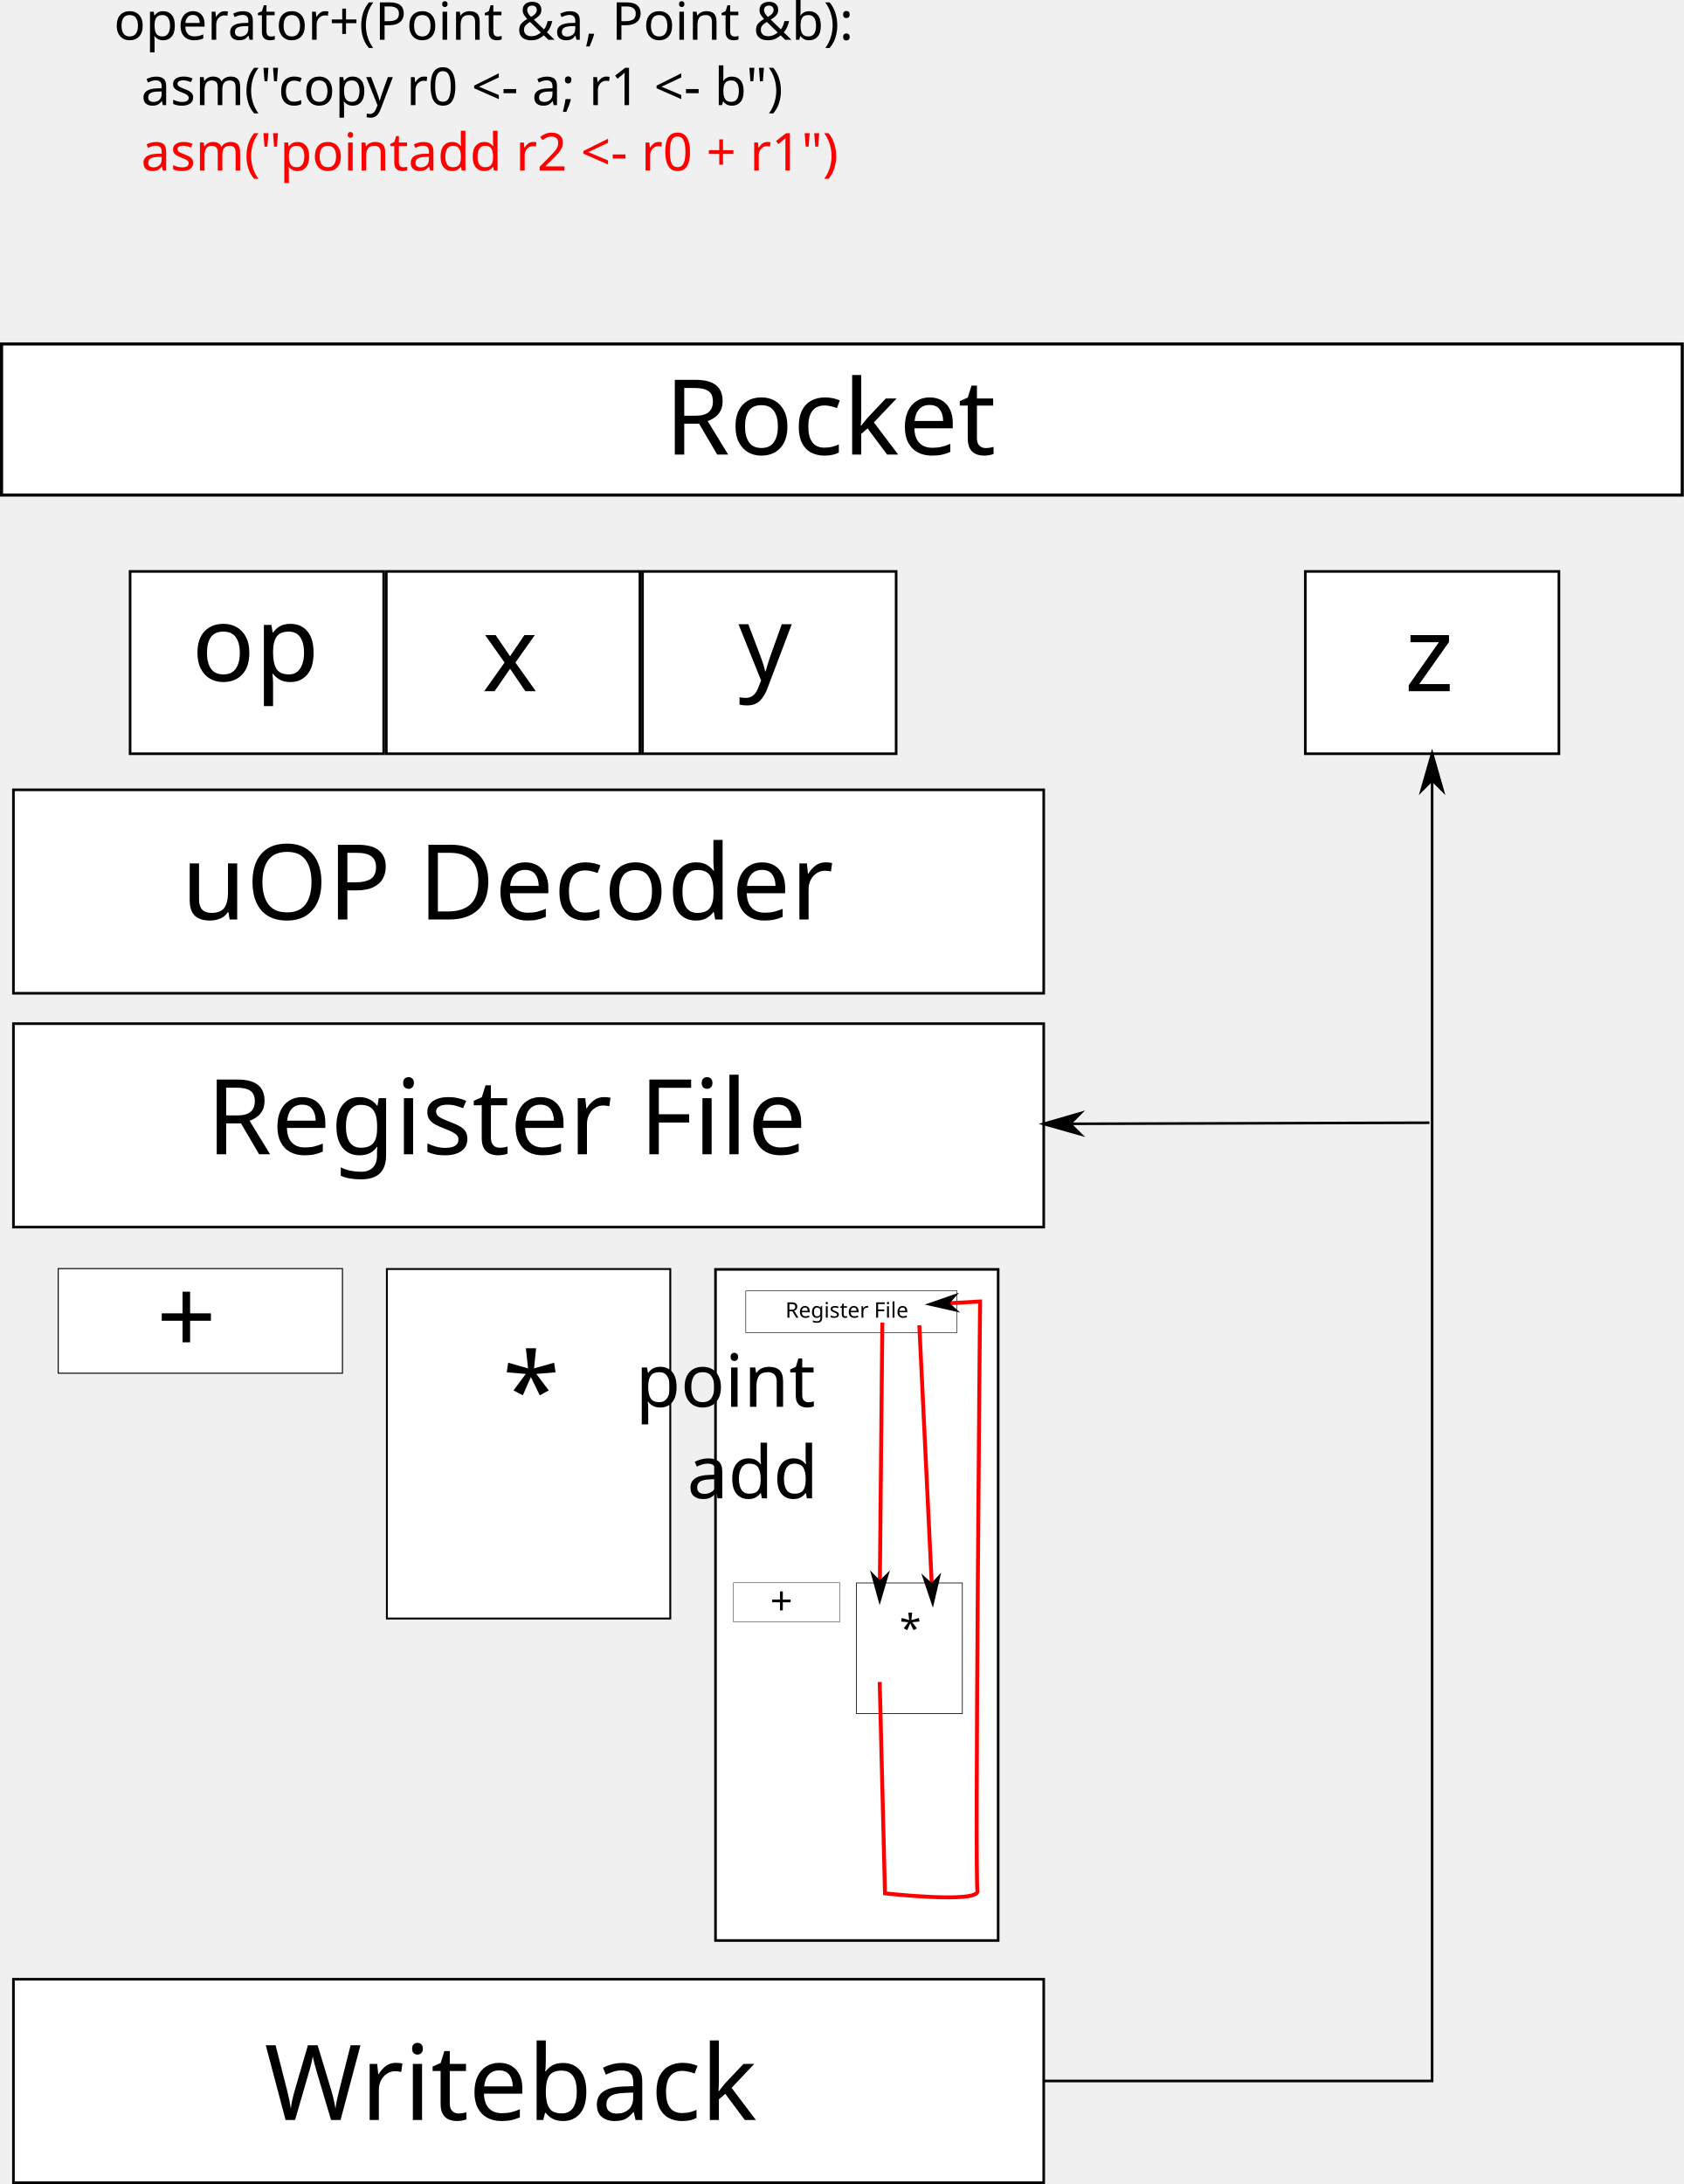
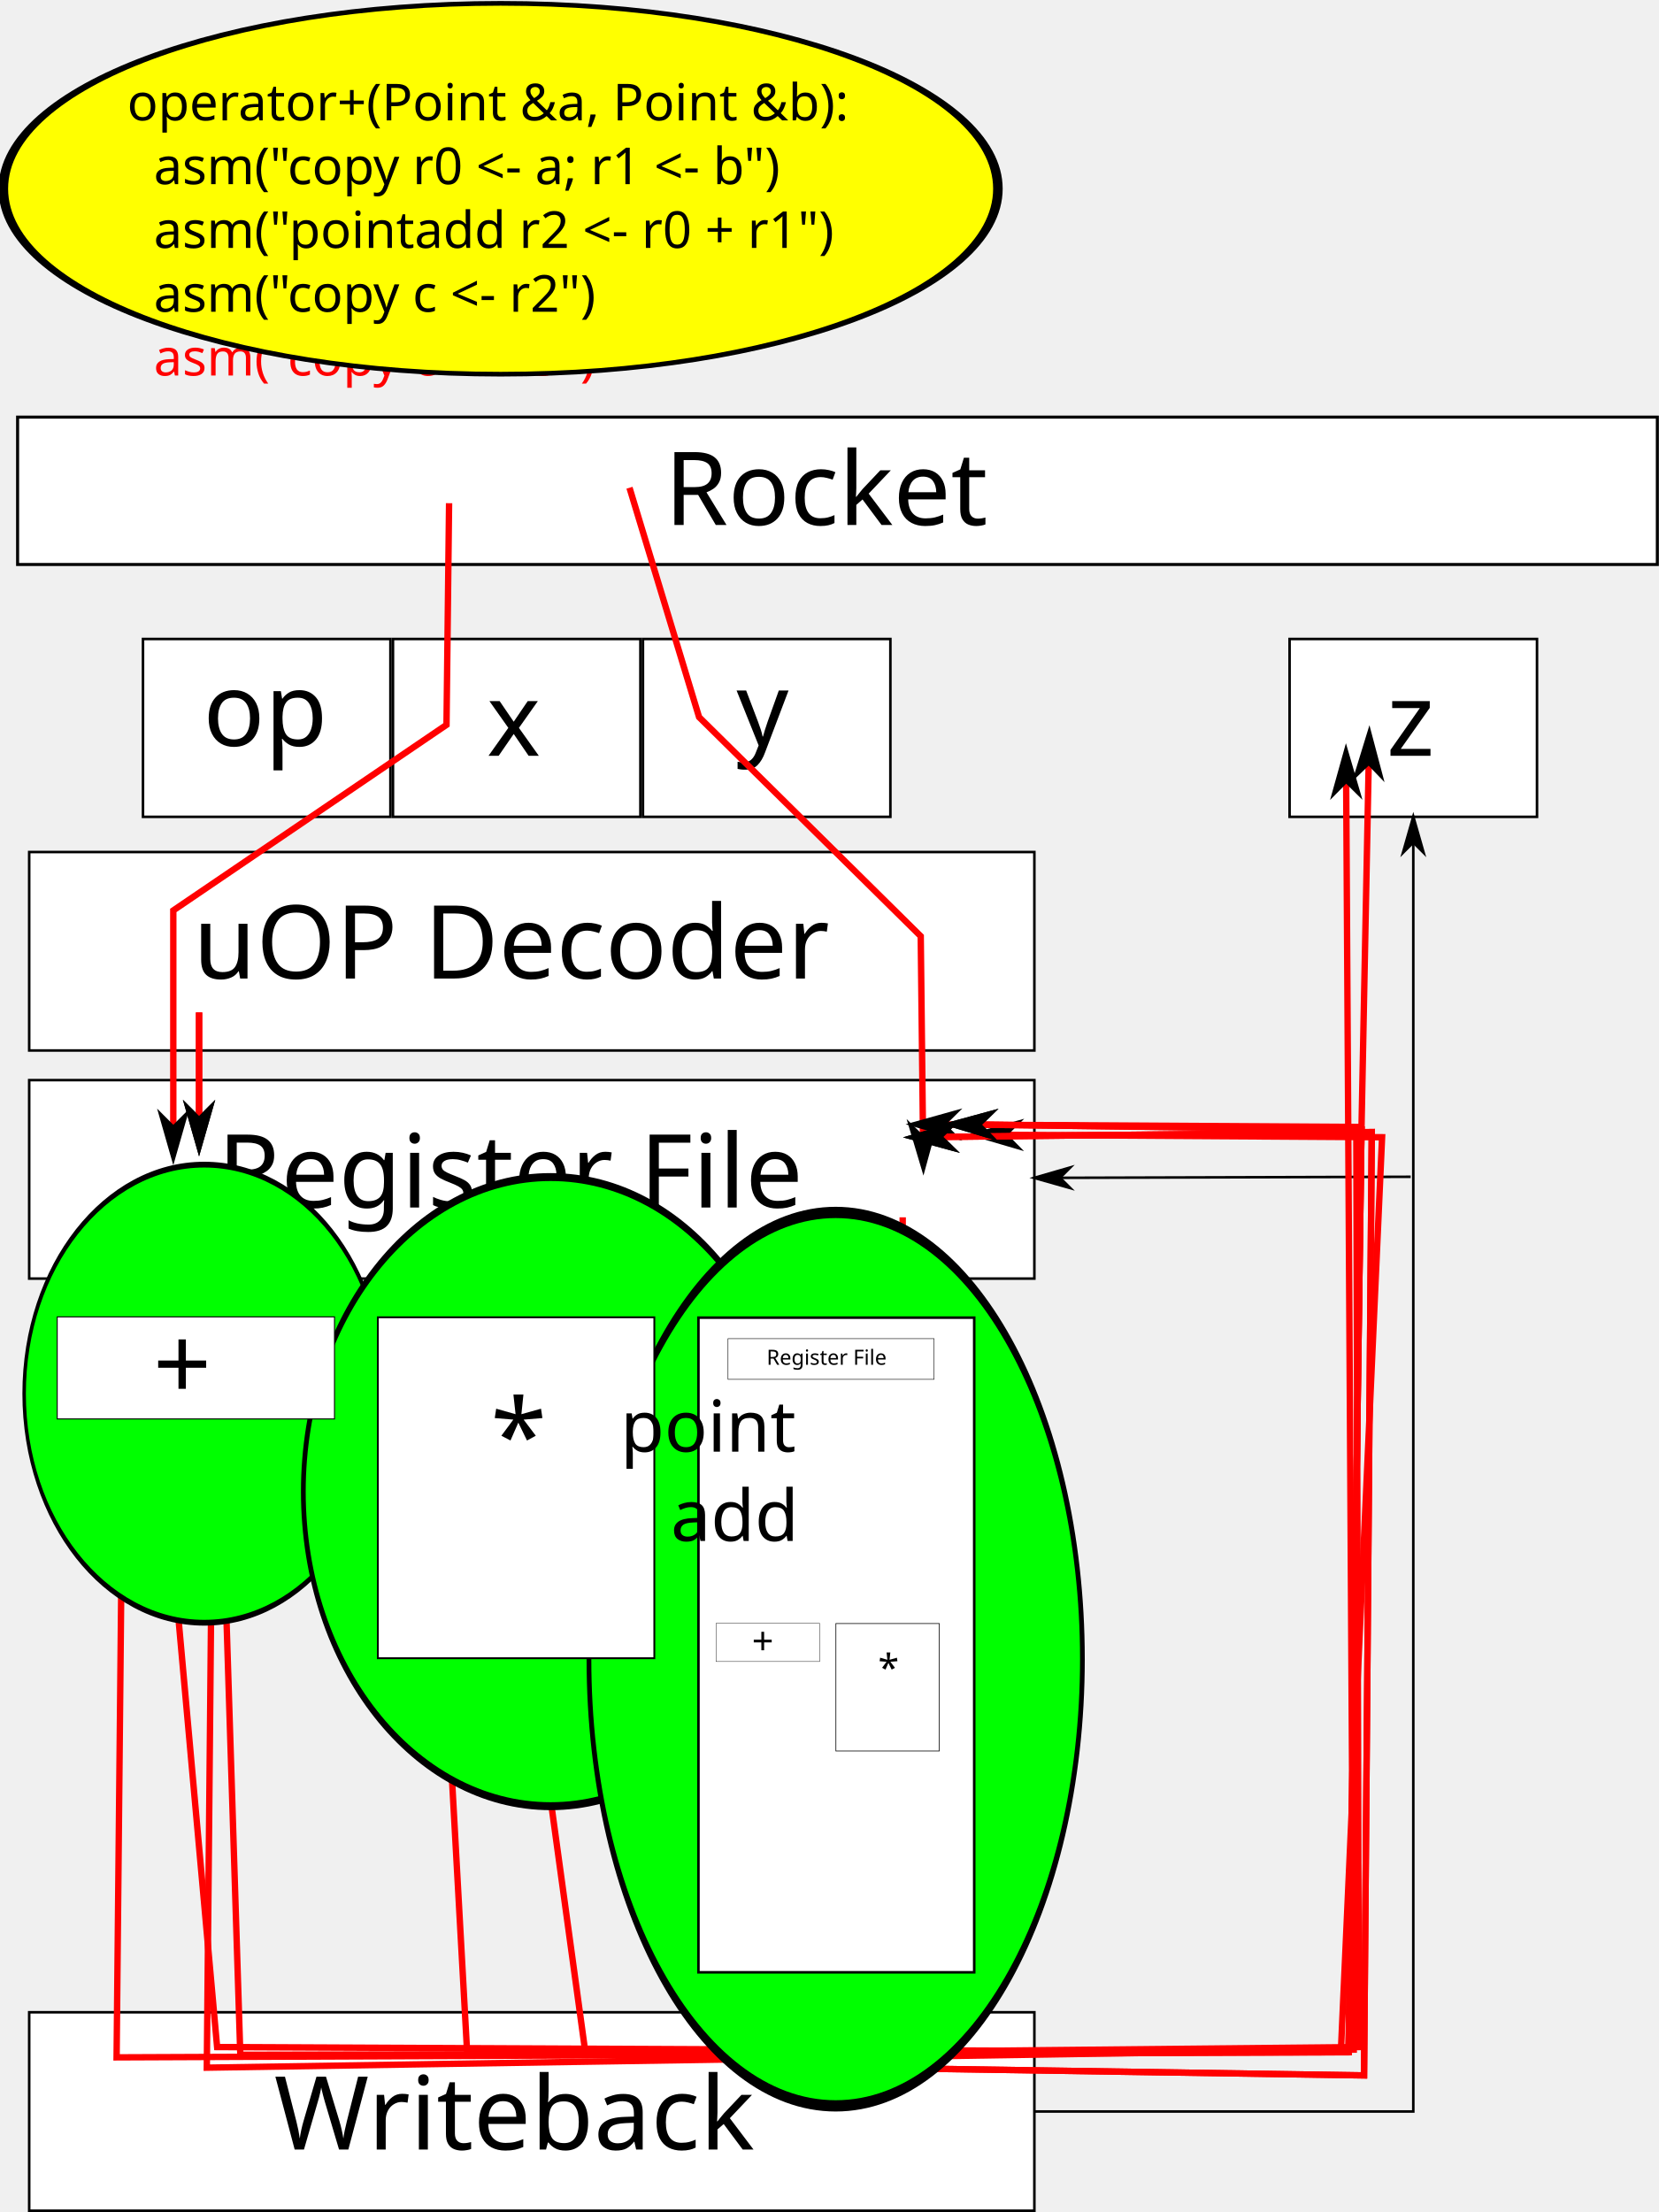
- <svg xmlns="http://www.w3.org/2000/svg" width="643.857" height="834.972" id="svg2" version="1.1">
+ <svg xmlns="http://www.w3.org/2000/svg" width="650.158" height="866.951" id="svg2" version="1.1">
  <defs id="defs4">
-     <marker orient="auto" refY="0.0" refX="0.0" id="Arrow1Mend" style="overflow:visible;">
-       <path id="path3876" d="M 0.0,0.0 L 5.0,-5.0 L -12.5,0.0 L 5.0,5.0 L 0.0,0.0 z " style="fill-rule:evenodd;stroke:#000000;stroke-width:1.0pt;" transform="scale(0.4) rotate(180) translate(10,0)" />
+     <marker orient="auto" refY="0" refX="0" id="Arrow1Mend" style="overflow:visible">
+       <path id="path3876" d="M 0,0 5,-5 -12.5,0 5,5 0,0 z" style="fill-rule:evenodd;stroke:#000000;stroke-width:1pt" transform="matrix(-0.4,0,0,-0.4,-4,0)" />
    </marker>
    <marker orient="auto" refY="0" refX="0" id="Arrow1Lstart" style="overflow:visible">
      <path id="path4251" d="M 0,0 5,-5 -12.5,0 5,5 0,0 z" style="fill-rule:evenodd;stroke:#000000;stroke-width:1pt" transform="matrix(0.8,0,0,0.8,10,0)" />
    </marker>
    <marker orient="auto" refY="0" refX="0" id="Arrow1Lend" style="overflow:visible">
      <path id="path4254" d="M 0,0 5,-5 -12.5,0 5,5 0,0 z" style="fill-rule:evenodd;stroke:#000000;stroke-width:1pt" transform="matrix(-0.8,0,0,-0.8,-10,0)" />
    </marker>
    <marker orient="auto" refY="0" refX="0" id="Arrow1Mend-1" style="overflow:visible">
      <path id="path3876-3" d="M 0,0 5,-5 -12.5,0 5,5 0,0 z" style="fill-rule:evenodd;stroke:#000000;stroke-width:1pt" transform="matrix(-0.4,0,0,-0.4,-4,0)" />
    </marker>
    <marker orient="auto" refY="0" refX="0" id="marker5581" style="overflow:visible">
      <path id="path5583" d="M 0,0 5,-5 -12.5,0 5,5 0,0 z" style="fill-rule:evenodd;stroke:#000000;stroke-width:1pt" transform="matrix(-0.4,0,0,-0.4,-4,0)" />
    </marker>
+     <marker orient="auto" refY="0" refX="0" id="Arrow1Mend-2" style="overflow:visible">
+       <path id="path3876-1" d="M 0,0 5,-5 -12.5,0 5,5 0,0 z" style="fill-rule:evenodd;stroke:#000000;stroke-width:1pt" transform="matrix(-0.4,0,0,-0.4,-4,0)" />
+     </marker>
+     <marker orient="auto" refY="0" refX="0" id="Arrow1Mend-8" style="overflow:visible">
+       <path id="path3876-6" d="M 0,0 5,-5 -12.5,0 5,5 0,0 z" style="fill-rule:evenodd;stroke:#000000;stroke-width:1pt" transform="matrix(-0.4,0,0,-0.4,-4,0)" />
+     </marker>
  </defs>
-   <g id="layer1" transform="translate(-30.21429,-92.28947)" style="display:inline">
+   <g id="layer1" transform="translate(-23.91355,-60.31116)" style="display:inline">
    <g id="g3878">
      <rect y="223.793" x="30.809" height="57.76" width="642.667" id="rect2985" style="fill:#ffffff;fill-opacity:1;fill-rule:evenodd;stroke:#000000;stroke-width:1.19px;stroke-linecap:butt;stroke-linejoin:miter;stroke-opacity:1" />
      <text id="text3751" y="266.07" x="284.374" style="font-size:40px;font-style:normal;font-weight:normal;line-height:125%;letter-spacing:0px;word-spacing:0px;fill:#000000;fill-opacity:1;stroke:none;font-family:Sans" xml:space="preserve">
        <tspan y="266.07" x="284.374" id="tspan3753">Rocket</tspan>
      </text>
    </g>
    <g id="g3897">
      <rect y="483.646" x="35.355" height="77.782" width="393.959" id="rect3883" style="fill:#ffffff;fill-opacity:1;stroke:#000000;stroke-opacity:1" />
      <text id="text3885" y="533.572" x="109.21" style="font-size:40px;font-style:normal;font-weight:normal;line-height:125%;letter-spacing:0px;word-spacing:0px;fill:#000000;fill-opacity:1;stroke:none;font-family:Sans" xml:space="preserve">
        <tspan y="533.572" x="109.21" id="tspan3887">Register File</tspan>
      </text>
    </g>
    <rect style="fill:#ffffff;fill-opacity:1;stroke:#000000;stroke-opacity:1" id="rect3883-9" width="393.959" height="77.782" x="35.355" y="394.248" />
    <text xml:space="preserve" style="font-size:40px;font-style:normal;font-weight:normal;line-height:125%;letter-spacing:0px;word-spacing:0px;fill:#000000;fill-opacity:1;stroke:none;font-family:Sans" x="99.601" y="443.822" id="text3885-4">
      <tspan id="tspan3887-1" x="99.601" y="443.822">uOP Decoder</tspan>
    </text>
    <g id="g4020">
      <rect style="fill:#ffffff;fill-opacity:1;stroke:#000000;stroke-width:0.396;stroke-opacity:1" id="rect3929" width="108.69" height="40" x="52.478" y="577.289" />
      <text id="text3970" y="609.915" x="90.066" style="font-size:40px;font-style:normal;font-weight:normal;line-height:125%;letter-spacing:0px;word-spacing:0px;fill:#000000;fill-opacity:1;stroke:none;font-family:Sans" xml:space="preserve">
        <tspan y="609.915" x="90.066" id="tspan3972">+</tspan>
      </text>
    </g>
    <g id="g4025">
      <rect style="fill:#ffffff;fill-opacity:1;stroke:#000000;stroke-width:0.723;stroke-opacity:1" id="rect3929-6" width="108.364" height="133.618" x="178.153" y="577.452" />
      <text id="text3970-2" y="638.146" x="222.335" style="font-size:40px;font-style:normal;font-weight:normal;line-height:125%;letter-spacing:0px;word-spacing:0px;fill:#000000;fill-opacity:1;stroke:none;font-family:Sans" xml:space="preserve">
        <tspan y="638.146" x="222.335" id="tspan3972-1">*</tspan>
      </text>
    </g>
    <g id="g3999">
      <rect style="fill:#ffffff;fill-opacity:1;stroke:#000000;stroke-opacity:1" id="rect3929-0" width="108.086" height="256.579" x="303.803" y="577.591" />
      <text id="text3995" y="630.118" x="354.438" style="font-size:40px;font-style:normal;font-weight:normal;line-height:125%;letter-spacing:0px;word-spacing:0px;fill:#000000;fill-opacity:1;stroke:none;font-family:Sans" xml:space="preserve">
        <tspan y="630.118" x="354.438" id="tspan3997" style="font-size:28px;text-align:center;text-anchor:middle">point</tspan>
        <tspan y="665.118" x="354.438" id="tspan3031" style="font-size:28px;text-align:center;text-anchor:middle">add</tspan>
      </text>
    </g>
    <g transform="translate(22.14844,369.2108)" id="g3897-4">
      <rect y="479.769" x="13.207" height="77.782" width="393.959" id="rect3883-1" style="fill:#ffffff;fill-opacity:1;stroke:#000000;stroke-opacity:1" />
      <text id="text3885-1" y="533.572" x="109.21" style="font-size:40px;font-style:normal;font-weight:normal;line-height:125%;letter-spacing:0px;word-spacing:0px;fill:#000000;fill-opacity:1;stroke:none;font-family:Sans" xml:space="preserve">
        <tspan y="533.572" x="109.21" id="tspan3887-4">Writeback</tspan>
      </text>
    </g>
    <path style="fill:none;stroke:#000000;stroke-width:1px;stroke-linecap:butt;stroke-linejoin:miter;stroke-opacity:1;marker-start:url(#Arrow1Lstart)" d="M 429.315,521.96 576.797,521.527" id="path4693" />
    <g id="g4900">
      <rect y="310.752" x="79.957" height="69.701" width="96.975" id="rect3817-9" style="fill:#ffffff;fill-opacity:1;stroke:#000000;stroke-opacity:1" />
      <text id="text4881" y="352.643" x="103.513" style="font-size:40px;font-style:normal;font-weight:normal;line-height:125%;letter-spacing:0px;word-spacing:0px;fill:#000000;fill-opacity:1;stroke:none;font-family:Sans" xml:space="preserve">
        <tspan y="352.643" x="103.513" id="tspan4883">op</tspan>
      </text>
    </g>
    <g id="g4905">
      <rect y="310.752" x="177.932" height="69.701" width="96.975" id="rect3817" style="fill:#ffffff;fill-opacity:1;stroke:#000000;stroke-opacity:1" />
      <text id="text4885" y="356.54" x="214.661" style="font-size:40px;font-style:normal;font-weight:normal;line-height:125%;letter-spacing:0px;word-spacing:0px;fill:#000000;fill-opacity:1;stroke:none;font-family:Sans" xml:space="preserve">
        <tspan y="356.54" x="214.661" id="tspan4887">x</tspan>
      </text>
    </g>
    <g id="g4910">
      <rect y="310.752" x="275.906" height="69.701" width="96.975" id="rect3817-9-1" style="fill:#ffffff;fill-opacity:1;stroke:#000000;stroke-opacity:1" />
      <text id="text4889" y="352.379" x="312.558" style="font-size:40px;font-style:normal;font-weight:normal;line-height:125%;letter-spacing:0px;word-spacing:0px;fill:#000000;fill-opacity:1;stroke:none;font-family:Sans" xml:space="preserve">
        <tspan y="352.379" x="312.558" id="tspan4891">y</tspan>
      </text>
    </g>
    <g id="g4915">
      <rect y="310.752" x="529.34" height="69.701" width="96.975" id="rect3817-9-1-8" style="fill:#ffffff;fill-opacity:1;stroke:#000000;stroke-opacity:1" />
      <text id="text4893" y="356.54" x="567.329" style="font-size:40px;font-style:normal;font-weight:normal;line-height:125%;letter-spacing:0px;word-spacing:0px;fill:#000000;fill-opacity:1;stroke:none;font-family:Sans" xml:space="preserve">
        <tspan y="356.54" x="567.329" id="tspan4895">z</tspan>
      </text>
    </g>
    <path style="fill:none;stroke:#000000;stroke-width:1px;stroke-linecap:butt;stroke-linejoin:miter;stroke-opacity:1;marker-end:url(#Arrow1Lend)" d="m 399.101,683.866 148.513,0 0,-507.419" id="path3031" transform="translate(30.21429,204.005)" />
  </g>
-   <g id="layer2" transform="translate(4.4070816e-7,111.7155)" style="display:none">
+   <g id="layer2" transform="translate(6.300745,143.6939)" style="display:inline">
    <text xml:space="preserve" style="font-size:20px;font-style:normal;font-variant:normal;font-weight:normal;font-stretch:normal;line-height:125%;letter-spacing:0px;word-spacing:0px;fill:#000000;fill-opacity:1;stroke:none;font-family:Sans;-inkscape-font-specification:Terminus" x="43.545" y="-96.52" id="text3037">
      <tspan x="43.545" y="-96.52" id="tspan3041">operator+(Point &amp;a, Point &amp;b)</tspan>
    </text>
  </g>
-   <g transform="translate(4.4070816e-7,111.7155)" id="g3067" style="display:none">
+   <g transform="translate(6.300745,143.6939)" id="g3067" style="display:inline">
    <text id="text3069" y="-96.52" x="43.545" style="font-size:20px;font-style:normal;font-variant:normal;font-weight:normal;font-stretch:normal;line-height:125%;letter-spacing:0px;word-spacing:0px;fill:#000000;fill-opacity:1;stroke:none;font-family:Sans;-inkscape-font-specification:Terminus" xml:space="preserve">
      <tspan id="tspan3071" y="-96.52" x="43.545">operator+(Point &amp;a, Point &amp;b):</tspan>
      <tspan y="-71.52" x="43.545" id="tspan3075" style="fill:#ff0000;fill-opacity:1">  asm("copy r0 &lt;- a; r1 &lt;- b")</tspan>
      <tspan y="-46.52" x="43.545" id="tspan3073" />
    </text>
    <path style="fill:none;stroke:#ff0000;stroke-width:2.5;stroke-linecap:butt;stroke-linejoin:miter;stroke-miterlimit:4;stroke-opacity:1;stroke-dasharray:none;marker-end:url(#Arrow1Mend)" d="m 240.416,159.18 27.274,89.904 86.873,85.863 1.01,88.893" id="path3859" transform="translate(-4.4070816e-7,-111.7155)" />
    <path style="fill:none;stroke:#ff0000;stroke-width:2.5;stroke-linecap:butt;stroke-linejoin:miter;stroke-miterlimit:4;stroke-opacity:1;stroke-dasharray:none;marker-end:url(#Arrow1Mend)" d="m 169.706,165.241 -1.01,86.873 -107.076,72.731 0,94.954" id="path3861" transform="translate(-4.4070816e-7,-111.7155)" />
  </g>
-   <g id="g4311" transform="translate(4.4070816e-7,111.7155)" style="display:none">
+   <g id="g4311" transform="translate(6.300745,143.6939)" style="display:inline">
    <text xml:space="preserve" style="font-size:20px;font-style:normal;font-variant:normal;font-weight:normal;font-stretch:normal;line-height:125%;letter-spacing:0px;word-spacing:0px;fill:#000000;fill-opacity:1;stroke:none;font-family:Sans;-inkscape-font-specification:Terminus" x="43.545" y="-96.52" id="text4313">
      <tspan x="43.545" y="-96.52" id="tspan4315">operator+(Point &amp;a, Point &amp;b):</tspan>
      <tspan style="fill:#000000;fill-opacity:1" id="tspan4317" x="43.545" y="-71.52">  asm("copy r0 &lt;- a; r1 &lt;- b")</tspan>
      <tspan style="fill:#ff0000;fill-opacity:1" x="43.545" y="-46.52" id="tspan4325">  asm("modadd r2 &lt;- r1 + r0")</tspan>
      <tspan id="tspan4319" x="43.545" y="-21.52" />
    </text>
    <path style="fill:none;stroke:#ff0000;stroke-width:2.5;stroke-linecap:butt;stroke-linejoin:miter;stroke-miterlimit:4;stroke-opacity:1;stroke-dasharray:none;marker-start:none;marker-end:url(#Arrow1Mend)" d="m 42.426,445.054 c -1.01,12.122 1.01,57.579 1.01,57.579" id="path4327" transform="translate(-4.4070816e-7,-111.7155)" />
    <path style="fill:none;stroke:#ff0000;stroke-width:2.5;stroke-linecap:butt;stroke-linejoin:miter;stroke-miterlimit:4;stroke-opacity:1;stroke-dasharray:none;marker-start:none;marker-end:url(#Arrow1Mend)" d="m 104.046,448.084 0,56.569" id="path4329" transform="translate(-4.4070816e-7,-111.7155)" />
    <path style="fill:none;stroke:#ff0000;stroke-width:2.5;stroke-linecap:butt;stroke-linejoin:miter;stroke-miterlimit:4;stroke-opacity:1;stroke-dasharray:none;marker-start:none;marker-end:url(#Arrow1Mend)" d="m 55.558,512.734 23.234,257.589 440.427,2.02 16.162,-358.604 -157.584,-1.01" id="path4333" transform="translate(-4.4070816e-7,-111.7155)" />
  </g>
-   <g transform="translate(4.4070816e-7,111.7155)" id="g4707" style="display:none">
+   <g transform="translate(6.300745,143.6939)" id="g4707" style="display:inline">
    <text id="text4709" y="-96.52" x="43.545" style="font-size:20px;font-style:normal;font-variant:normal;font-weight:normal;font-stretch:normal;line-height:125%;letter-spacing:0px;word-spacing:0px;fill:#000000;fill-opacity:1;stroke:none;font-family:Sans;-inkscape-font-specification:Terminus" xml:space="preserve">
      <tspan id="tspan4711" y="-96.52" x="43.545">operator+(Point &amp;a, Point &amp;b):</tspan>
      <tspan y="-71.52" x="43.545" id="tspan4713" style="fill:#000000;fill-opacity:1">  asm("copy r0 &lt;- a; r1 &lt;- b")</tspan>
      <tspan id="tspan4715" y="-46.52" x="43.545" style="fill:#000000;fill-opacity:1">  asm("modadd r2 &lt;- r1 + r0")</tspan>
      <tspan y="-21.52" x="43.545" style="fill:#ff0000;fill-opacity:1" id="tspan4725">  asm("modmul r3 &lt;- r2 + r0")</tspan>
      <tspan y="3.48" x="43.545" style="fill:#ff0000;fill-opacity:1" id="tspan4727" />
      <tspan y="28.48" x="43.545" id="tspan4717" />
    </text>
    <path id="path4719" d="m 172.736,338.389 c -1.01,12.122 1.01,57.579 1.01,57.579" style="fill:none;stroke:#ff0000;stroke-width:2.5;stroke-linecap:butt;stroke-linejoin:miter;stroke-miterlimit:4;stroke-opacity:1;stroke-dasharray:none;marker-start:none;marker-end:url(#Arrow1Mend)" />
    <path id="path4721" d="m 234.355,341.419 0,56.569" style="fill:none;stroke:#ff0000;stroke-width:2.5;stroke-linecap:butt;stroke-linejoin:miter;stroke-miterlimit:4;stroke-opacity:1;stroke-dasharray:none;marker-start:none;marker-end:url(#Arrow1Mend)" />
    <path style="fill:none;stroke:#ff0000;stroke-width:2.5;stroke-linecap:butt;stroke-linejoin:miter;stroke-miterlimit:4;stroke-opacity:1;stroke-dasharray:none;marker-end:url(#Arrow1Mend)" d="m 197.99,589.505 25.254,183.848 303.046,-3.03 -1.01,-360.624 -171.726,-1.01" id="path4729" transform="translate(-4.4070816e-7,-111.7155)" />
  </g>
-   <g style="display:none" id="g4917" transform="translate(4.4070816e-7,111.7155)">
+   <g style="display:inline" id="g4917" transform="translate(6.300745,143.6939)">
    <text xml:space="preserve" style="font-size:20px;font-style:normal;font-variant:normal;font-weight:normal;font-stretch:normal;line-height:125%;letter-spacing:0px;word-spacing:0px;fill:#000000;fill-opacity:1;stroke:none;font-family:Sans;-inkscape-font-specification:Terminus" x="43.545" y="-96.52" id="text4919">
      <tspan x="43.545" y="-96.52" id="tspan4921">operator+(Point &amp;a, Point &amp;b):</tspan>
      <tspan style="fill:#000000;fill-opacity:1" id="tspan4923" x="43.545" y="-71.52">  asm("copy r0 &lt;- a; r1 &lt;- b")</tspan>
      <tspan style="fill:#000000;fill-opacity:1" x="43.545" y="-46.52" id="tspan4925">  asm("modadd r2 &lt;- r1 + r0")</tspan>
      <tspan id="tspan4927" style="fill:#000000;fill-opacity:1" x="43.545" y="-21.52">  asm("modmul r3 &lt;- r2 + r0")</tspan>
      <tspan style="fill:#ff0000;fill-opacity:1" x="43.545" y="3.48" id="tspan4939">  asm("copy c &lt;- r3")</tspan>
      <tspan id="tspan4929" style="fill:#ff0000;fill-opacity:1" x="43.545" y="28.48" />
      <tspan id="tspan4931" x="43.545" y="53.48" />
    </text>
    <path style="fill:none;stroke:#ff0000;stroke-width:2.5;stroke-linecap:butt;stroke-linejoin:miter;stroke-miterlimit:4;stroke-opacity:1;stroke-dasharray:none;marker-end:url(#Arrow1Mend)" d="M 77.782,456.165 74.751,778.404 524.269,771.333 521.239,264.236" id="path4941" transform="translate(-4.4070816e-7,-111.7155)" />
  </g>
-   <g id="layer3" style="display:inline">
+   <g id="layer3" style="display:inline" transform="translate(6.300744,31.97831)">
    <g style="display:inline" transform="matrix(0.373896,0,0,0.373896,260.8539,389.2779)" id="g4020-3">
      <rect style="fill:#ffffff;fill-opacity:1;stroke:#000000;stroke-width:0.396;stroke-opacity:1" id="rect3929-8" width="108.69" height="40" x="52.478" y="577.289" />
      <text id="text3970-0" y="609.915" x="90.066" style="font-size:40px;font-style:normal;font-weight:normal;line-height:125%;letter-spacing:0px;word-spacing:0px;fill:#000000;fill-opacity:1;stroke:none;font-family:Sans" xml:space="preserve">
        <tspan y="609.915" x="90.066" id="tspan3972-0">+</tspan>
      </text>
    </g>
    <g style="display:inline" transform="matrix(0.373896,0,0,0.373896,260.8539,389.2779)" id="g4025-8">
      <rect style="fill:#ffffff;fill-opacity:1;stroke:#000000;stroke-width:0.723;stroke-opacity:1" id="rect3929-6-0" width="108.364" height="133.618" x="178.153" y="577.452" />
      <text id="text3970-2-0" y="638.146" x="222.335" style="font-size:40px;font-style:normal;font-weight:normal;line-height:125%;letter-spacing:0px;word-spacing:0px;fill:#000000;fill-opacity:1;stroke:none;font-family:Sans" xml:space="preserve">
        <tspan y="638.146" x="222.335" id="tspan3972-1-9">*</tspan>
      </text>
    </g>
    <g transform="matrix(0.2050258,0,0,0.2050258,277.9264,394.3697)" style="display:inline" id="g3897-7">
      <rect y="483.646" x="35.355" height="77.782" width="393.959" id="rect3883-8" style="fill:#ffffff;fill-opacity:1;stroke:#000000;stroke-opacity:1" />
      <text id="text3885-3" y="533.572" x="109.21" style="font-size:40px;font-style:normal;font-weight:normal;line-height:125%;letter-spacing:0px;word-spacing:0px;fill:#000000;fill-opacity:1;stroke:none;font-family:Sans" xml:space="preserve">
        <tspan y="533.572" x="109.21" id="tspan3887-2">Register File</tspan>
      </text>
    </g>
  </g>
-   <g transform="translate(4.4070816e-7,111.7155)" id="g5129" style="display:none">
+   <g transform="translate(6.300745,143.6939)" id="g5129" style="display:inline">
    <text id="text5131" y="-96.52" x="43.545" style="font-size:20px;font-style:normal;font-variant:normal;font-weight:normal;font-stretch:normal;line-height:125%;letter-spacing:0px;word-spacing:0px;fill:#000000;fill-opacity:1;stroke:none;font-family:Sans;-inkscape-font-specification:Terminus" xml:space="preserve">
      <tspan id="tspan5133" y="-96.52" x="43.545">operator+(Point &amp;a, Point &amp;b):</tspan>
      <tspan y="-71.52" x="43.545" id="tspan5135" style="fill:#000000;fill-opacity:1">  asm("copy r0 &lt;- a; r1 &lt;- b")</tspan>
      <tspan id="tspan5141" y="-46.52" x="43.545" style="fill:#ff0000;fill-opacity:1">  asm("pointadd r2 &lt;- r0 + r1")</tspan>
      <tspan y="-21.52" x="43.545" style="fill:#ff0000;fill-opacity:1" id="tspan5143" />
      <tspan y="3.48" x="43.545" id="tspan5145" />
    </text>
    <path style="fill:none;stroke:#ff0000;stroke-width:2.5;stroke-linecap:butt;stroke-linejoin:miter;stroke-miterlimit:4;stroke-opacity:1;stroke-dasharray:none;marker-mid:none;marker-end:url(#Arrow1Mend);display:inline" d="m 309.107,335.431 0,51.518" id="path5193" />
    <path style="fill:none;stroke:#ff0000;stroke-width:2.5;stroke-linecap:butt;stroke-linejoin:miter;stroke-miterlimit:4;stroke-opacity:1;stroke-dasharray:none;marker-mid:none;marker-end:url(#Arrow1Mend);display:inline" d="m 347.492,333.411 0,54.548" id="path5195" />
  </g>
-   <g style="display:none" id="g5604" transform="translate(4.4070816e-7,111.7155)">
+   <g style="display:inline" id="g5604" transform="translate(6.300745,143.6939)">
    <text xml:space="preserve" style="font-size:20px;font-style:normal;font-variant:normal;font-weight:normal;font-stretch:normal;line-height:125%;letter-spacing:0px;word-spacing:0px;fill:#000000;fill-opacity:1;stroke:none;font-family:Sans;-inkscape-font-specification:Terminus" x="43.545" y="-96.52" id="text5606">
      <tspan x="43.545" y="-96.52" id="tspan5608">operator+(Point &amp;a, Point &amp;b):</tspan>
      <tspan style="fill:#000000;fill-opacity:1" id="tspan5610" x="43.545" y="-71.52">  asm("copy r0 &lt;- a; r1 &lt;- b")</tspan>
      <tspan style="fill:#ff0000;fill-opacity:1" x="43.545" y="-46.52" id="tspan5612">  asm("pointadd r2 &lt;- r0 + r1")</tspan>
      <tspan id="tspan5614" style="fill:#ff0000;fill-opacity:1" x="43.545" y="-21.52" />
      <tspan id="tspan5616" x="43.545" y="3.48" />
    </text>
    <path style="fill:none;stroke:#ff0000;stroke-width:1.5;stroke-linecap:butt;stroke-linejoin:miter;stroke-miterlimit:4;stroke-opacity:1;stroke-dasharray:none;marker-end:url(#marker5581)" d="m 291.934,500.612 -1.01,105.056" id="path5649" transform="translate(-4.4070816e-7,-111.7155)" />
    <path style="fill:none;stroke:#ff0000;stroke-width:1.5;stroke-linecap:butt;stroke-linejoin:miter;stroke-miterlimit:4;stroke-opacity:1;stroke-dasharray:none;marker-end:url(#marker5581)" d="m 306.076,501.622 5.051,105.056" id="path5651" transform="translate(-4.4070816e-7,-111.7155)" />
    <path style="fill:none;stroke:#ff0000;stroke-width:1.5;stroke-linecap:butt;stroke-linejoin:miter;stroke-miterlimit:4;stroke-opacity:1;stroke-dasharray:none;marker-end:url(#marker5581)" d="m 294.965,614.759 -1.01,109.096 c 0,0 80.812,4.041 79.802,-1.01 -1.01,-5.051 1.01,-225.264 1.01,-225.264 l -18.183,1.01" id="path5653" transform="translate(-4.4070816e-7,-111.7155)" />
  </g>
-   <g transform="translate(4.4070816e-7,111.7155)" id="g5897" style="display:inline">
+   <g transform="translate(6.300745,143.6939)" id="g5897" style="display:inline">
    <text id="text5899" y="-96.52" x="43.545" style="font-size:20px;font-style:normal;font-variant:normal;font-weight:normal;font-stretch:normal;line-height:125%;letter-spacing:0px;word-spacing:0px;fill:#000000;fill-opacity:1;stroke:none;font-family:Sans;-inkscape-font-specification:Terminus" xml:space="preserve">
      <tspan id="tspan5901" y="-96.52" x="43.545">operator+(Point &amp;a, Point &amp;b):</tspan>
      <tspan y="-71.52" x="43.545" id="tspan5903" style="fill:#000000;fill-opacity:1">  asm("copy r0 &lt;- a; r1 &lt;- b")</tspan>
      <tspan id="tspan5905" y="-46.52" x="43.545" style="fill:#ff0000;fill-opacity:1">  asm("pointadd r2 &lt;- r0 + r1")</tspan>
      <tspan y="-21.52" x="43.545" style="fill:#ff0000;fill-opacity:1" id="tspan5907" />
      <tspan y="3.48" x="43.545" id="tspan5909" />
    </text>
    <path id="path5911" d="m 337.391,393.947 -1.01,105.056" style="fill:none;stroke:#ff0000;stroke-width:1.5;stroke-linecap:butt;stroke-linejoin:miter;stroke-miterlimit:4;stroke-opacity:1;stroke-dasharray:none;marker-end:url(#marker5581)" />
    <path id="path5913" d="m 351.533,394.957 5.051,105.056" style="fill:none;stroke:#ff0000;stroke-width:1.5;stroke-linecap:butt;stroke-linejoin:miter;stroke-miterlimit:4;stroke-opacity:1;stroke-dasharray:none;marker-end:url(#marker5581)" />
    <path transform="translate(-4.4070816e-7,-111.7155)" id="path5915" d="m 336.381,643.043 2.02,80.812 c 0,0 36.365,4.041 35.355,-1.01 -1.01,-5.051 1.01,-225.264 1.01,-225.264 l -18.183,1.01" style="fill:none;stroke:#ff0000;stroke-width:1.5;stroke-linecap:butt;stroke-linejoin:miter;stroke-miterlimit:4;stroke-opacity:1;stroke-dasharray:none;marker-end:url(#marker5581)" />
  </g>
+   <g style="display:inline" id="g3964" transform="translate(6.300745,143.6939)">
+     <text xml:space="preserve" style="font-size:20px;font-style:normal;font-variant:normal;font-weight:normal;font-stretch:normal;line-height:125%;letter-spacing:0px;word-spacing:0px;fill:#000000;fill-opacity:1;stroke:none;font-family:Sans;-inkscape-font-specification:Terminus" x="43.545" y="-96.52" id="text3966">
+       <tspan x="43.545" y="-96.52" id="tspan3968">operator+(Point &amp;a, Point &amp;b):</tspan>
+       <tspan style="fill:#000000;fill-opacity:1" id="tspan3970" x="43.545" y="-71.52">  asm("copy r0 &lt;- a; r1 &lt;- b")</tspan>
+       <tspan style="fill:#000000;fill-opacity:1" x="43.545" y="-46.52" id="tspan3973">  asm("pointadd r2 &lt;- r0 + r1")</tspan>
+       <tspan id="tspan3975" style="fill:#ff0000;fill-opacity:1" x="43.545" y="-21.52" />
+       <tspan id="tspan3977" x="43.545" y="3.48" />
+     </text>
+     <path style="fill:none;stroke:#ff0000;stroke-width:2.5;stroke-linecap:butt;stroke-linejoin:miter;stroke-miterlimit:4;stroke-opacity:1;stroke-dasharray:none;marker-mid:none;marker-end:url(#Arrow1Mend-2)" d="m 328.3,504.653 1.01,273.751 199,3.03 3.03,-369.716 -178.797,2.02" id="path3985" transform="translate(-4.4070816e-7,-111.7155)" />
+   </g>
+   <g transform="translate(6.300745,143.6939)" id="g4371" style="display:inline">
+     <text id="text4373" y="-96.52" x="43.545" style="font-size:20px;font-style:normal;font-variant:normal;font-weight:normal;font-stretch:normal;line-height:125%;letter-spacing:0px;word-spacing:0px;fill:#000000;fill-opacity:1;stroke:none;font-family:Sans;-inkscape-font-specification:Terminus" xml:space="preserve">
+       <tspan id="tspan4375" y="-96.52" x="43.545">operator+(Point &amp;a, Point &amp;b):</tspan>
+       <tspan y="-71.52" x="43.545" id="tspan4377" style="fill:#000000;fill-opacity:1">  asm("copy r0 &lt;- a; r1 &lt;- b")</tspan>
+       <tspan id="tspan4379" y="-46.52" x="43.545" style="fill:#000000;fill-opacity:1">  asm("pointadd r2 &lt;- r0 + r1")</tspan>
+       <tspan y="-21.52" x="43.545" style="fill:#ff0000;fill-opacity:1" id="tspan4387">  asm("copy r &lt;- r2")</tspan>
+       <tspan y="3.48" x="43.545" style="fill:#ff0000;fill-opacity:1" id="tspan4381" />
+       <tspan y="28.48" x="43.545" id="tspan4383" />
+     </text>
+     <path transform="translate(-4.4070816e-7,-111.7155)" id="path4385" d="m 328.3,504.653 1.01,273.751 199,3.03 3.03,-369.716 -178.797,2.02" style="fill:none;stroke:#ff0000;stroke-width:2.5;stroke-linecap:butt;stroke-linejoin:miter;stroke-miterlimit:4;stroke-opacity:1;stroke-dasharray:none;marker-mid:none;marker-end:url(#Arrow1Mend-2)" />
+   </g>
+   <g style="display:inline" id="g4389" transform="translate(6.300745,143.6939)">
+     <text xml:space="preserve" style="font-size:20px;font-style:normal;font-variant:normal;font-weight:normal;font-stretch:normal;line-height:125%;letter-spacing:0px;word-spacing:0px;fill:#000000;fill-opacity:1;stroke:none;font-family:Sans;-inkscape-font-specification:Terminus" x="43.545" y="-96.52" id="text4391">
+       <tspan x="43.545" y="-96.52" id="tspan4393">operator+(Point &amp;a, Point &amp;b):</tspan>
+       <tspan style="fill:#000000;fill-opacity:1" id="tspan4395" x="43.545" y="-71.52">  asm("copy r0 &lt;- a; r1 &lt;- b")</tspan>
+       <tspan style="fill:#ff0000;fill-opacity:1" x="43.545" y="-46.52" id="tspan4397">  asm("pointadd r2 &lt;- r0 + r1")</tspan>
+       <tspan id="tspan4399" style="fill:#ff0000;fill-opacity:1" x="43.545" y="-21.52" />
+       <tspan id="tspan4401" x="43.545" y="3.48" />
+     </text>
+     <path id="path4403" d="m 46.467,337.451 0,51.518" style="fill:none;stroke:#ff0000;stroke-width:2.5;stroke-linecap:butt;stroke-linejoin:miter;stroke-miterlimit:4;stroke-opacity:1;stroke-dasharray:none;marker-mid:none;marker-end:url(#Arrow1Mend);display:inline" />
+     <path id="path4405" d="m 105.056,338.461 0,54.548" style="fill:none;stroke:#ff0000;stroke-width:2.5;stroke-linecap:butt;stroke-linejoin:miter;stroke-miterlimit:4;stroke-opacity:1;stroke-dasharray:none;marker-mid:none;marker-end:url(#Arrow1Mend);display:inline" />
+     <path id="path4403-2" d="m 71.721,253.104 0,51.518" style="fill:none;stroke:#ff0000;stroke-width:2.5;stroke-linecap:butt;stroke-linejoin:miter;stroke-miterlimit:4;stroke-opacity:1;stroke-dasharray:none;marker-mid:none;marker-end:url(#Arrow1Mend);display:inline" />
+     <path style="fill:none;stroke:#ff0000;stroke-width:2.5;stroke-linecap:butt;stroke-linejoin:miter;stroke-miterlimit:4;stroke-opacity:1;stroke-dasharray:none;marker-mid:none;marker-end:url(#Arrow1Mend-8)" d="m 79.802,518.795 8.081,254.558 434.366,-1.01 5.051,-361.635 -159.604,-2.02" id="path4431" transform="translate(-4.4070816e-7,-111.7155)" />
+   </g>
+   <g transform="translate(6.300745,143.6939)" id="g5015" style="display:inline">
+     <text id="text5017" y="-96.52" x="43.545" style="font-size:20px;font-style:normal;font-variant:normal;font-weight:normal;font-stretch:normal;line-height:125%;letter-spacing:0px;word-spacing:0px;fill:#000000;fill-opacity:1;stroke:none;font-family:Sans;-inkscape-font-specification:Terminus" xml:space="preserve">
+       <tspan id="tspan5019" y="-96.52" x="43.545">operator+(Point &amp;a, Point &amp;b):</tspan>
+       <tspan y="-71.52" x="43.545" id="tspan5021" style="fill:#000000;fill-opacity:1">  asm("copy r0 &lt;- a; r1 &lt;- b")</tspan>
+       <tspan id="tspan5023" y="-46.52" x="43.545" style="fill:#ff0000;fill-opacity:1">  asm("pointadd r2 &lt;- r0 + r1")</tspan>
+       <tspan y="-21.52" x="43.545" style="fill:#ff0000;fill-opacity:1" id="tspan5025" />
+       <tspan y="3.48" x="43.545" id="tspan5027" />
+     </text>
+     <path style="fill:none;stroke:#ff0000;stroke-width:2.5;stroke-linecap:butt;stroke-linejoin:miter;stroke-miterlimit:4;stroke-opacity:1;stroke-dasharray:none;marker-mid:none;marker-end:url(#Arrow1Mend);display:inline" d="m 172.736,339.472 0,51.518" id="path5029" />
+     <path style="fill:none;stroke:#ff0000;stroke-width:2.5;stroke-linecap:butt;stroke-linejoin:miter;stroke-miterlimit:4;stroke-opacity:1;stroke-dasharray:none;marker-mid:none;marker-end:url(#Arrow1Mend);display:inline" d="m 231.325,340.482 0,54.548" id="path5031" />
+     <path style="fill:none;stroke:#ff0000;stroke-width:2.5;stroke-linecap:butt;stroke-linejoin:miter;stroke-miterlimit:4;stroke-opacity:1;stroke-dasharray:none;marker-mid:none;marker-end:url(#Arrow1Mend);display:inline" d="m 71.721,253.104 0,51.518" id="path5033" />
+     <path transform="translate(-4.4070816e-7,-111.7155)" id="path5035" d="m 169.706,571.323 -2.394,30.156 9.465,170.864 345.472,-10e-6 5.051,-361.635 -159.604,-2.02" style="fill:none;stroke:#ff0000;stroke-width:2.5;stroke-linecap:butt;stroke-linejoin:miter;stroke-miterlimit:4;stroke-opacity:1;stroke-dasharray:none;marker-mid:none;marker-end:url(#Arrow1Mend-8)" />
+   </g>
+   <g style="display:inline" id="g5037" transform="translate(6.300745,143.6939)">
+     <text xml:space="preserve" style="font-size:20px;font-style:normal;font-variant:normal;font-weight:normal;font-stretch:normal;line-height:125%;letter-spacing:0px;word-spacing:0px;fill:#000000;fill-opacity:1;stroke:none;font-family:Sans;-inkscape-font-specification:Terminus" x="43.545" y="-96.52" id="text5039">
+       <tspan x="43.545" y="-96.52" id="tspan5041">operator+(Point &amp;a, Point &amp;b):</tspan>
+       <tspan style="fill:#000000;fill-opacity:1" id="tspan5043" x="43.545" y="-71.52">  asm("copy r0 &lt;- a; r1 &lt;- b")</tspan>
+       <tspan style="fill:#000000;fill-opacity:1" x="43.545" y="-46.52" id="tspan5045">  asm("pointadd r2 &lt;- r0 + r1")</tspan>
+       <tspan style="fill:#ff0000;fill-opacity:1" x="43.545" y="-21.52" id="tspan5059">  asm("copy c &lt;- r2")</tspan>
+       <tspan id="tspan5047" style="fill:#ff0000;fill-opacity:1" x="43.545" y="3.48" />
+       <tspan id="tspan5049" x="43.545" y="28.48" />
+     </text>
+     <path style="fill:none;stroke:#ff0000;stroke-width:2.5;stroke-linecap:butt;stroke-linejoin:miter;stroke-miterlimit:4;stroke-opacity:1;stroke-dasharray:none;marker-mid:none;marker-end:url(#Arrow1Mend-8)" d="m 63.64,426.871 -21.587,79.654 -2.657,267.839 482.853,-2.02 5.051,-361.635 3.03,-153.543" id="path5057" transform="translate(-4.4070816e-7,-111.7155)" />
+   </g>
+   <g transform="translate(6.300745,143.6939)" id="g5062" style="display:inline">
+     <path style="fill:#ffff00;fill-opacity:1;stroke:#000000;stroke-width:2.5;stroke-miterlimit:4;stroke-opacity:1;stroke-dasharray:none" id="path5080" d="m 733.371,138.977 c 0,54.673 -58.342,98.995 -130.31,98.995 -71.968,0 -130.31,-44.322 -130.31,-98.995 0,-54.673 58.342,-98.995 130.31,-98.995 71.968,0 130.31,44.322 130.31,98.995 z" transform="matrix(1.495665,0,0,0.7340899,-712.0688,-171.7347)" />
+     <text id="text5064" y="-96.52" x="43.545" style="font-size:20px;font-style:normal;font-variant:normal;font-weight:normal;font-stretch:normal;line-height:125%;letter-spacing:0px;word-spacing:0px;fill:#000000;fill-opacity:1;stroke:none;font-family:Sans;-inkscape-font-specification:Terminus" xml:space="preserve">
+       <tspan id="tspan5066" y="-96.52" x="43.545">operator+(Point &amp;a, Point &amp;b):</tspan>
+       <tspan y="-71.52" x="43.545" id="tspan5068" style="fill:#000000;fill-opacity:1">  asm("copy r0 &lt;- a; r1 &lt;- b")</tspan>
+       <tspan id="tspan5070" y="-46.52" x="43.545" style="fill:#000000;fill-opacity:1">  asm("pointadd r2 &lt;- r0 + r1")</tspan>
+       <tspan id="tspan5072" y="-21.52" x="43.545" style="fill:#000000;fill-opacity:1">  asm("copy c &lt;- r2")</tspan>
+       <tspan y="3.48" x="43.545" style="fill:#ff0000;fill-opacity:1" id="tspan5074" />
+       <tspan y="28.48" x="43.545" id="tspan5076" />
+     </text>
+     <path style="fill:#00ff00;fill-opacity:1;stroke:#000000;stroke-width:2.5;stroke-miterlimit:4;stroke-opacity:1;stroke-dasharray:none;display:inline" id="path5080-6" d="m 733.371,138.977 c 0,54.673 -58.342,98.995 -130.31,98.995 -71.968,0 -130.31,-44.322 -130.31,-98.995 0,-54.673 58.342,-98.995 130.31,-98.995 71.968,0 130.31,44.322 130.31,98.995 z" transform="matrix(0.5416295,0,0,0.9068388,-252.8945,276.5034)" />
+     <path style="fill:#00ff00;fill-opacity:1;stroke:#000000;stroke-width:2.5;stroke-miterlimit:4;stroke-opacity:1;stroke-dasharray:none;display:inline" id="path5080-6-1" d="m 733.371,138.977 c 0,54.673 -58.342,98.995 -130.31,98.995 -71.968,0 -130.31,-44.322 -130.31,-98.995 0,-54.673 58.342,-98.995 130.31,-98.995 71.968,0 130.31,44.322 130.31,98.995 z" transform="matrix(0.7438259,0,0,1.245372,-239.0597,267.8408)" />
+     <path style="fill:#00ff00;fill-opacity:1;stroke:#000000;stroke-width:2.5;stroke-miterlimit:4;stroke-opacity:1;stroke-dasharray:none;display:inline" id="path5080-6-1-0" d="m 733.371,138.977 c 0,54.673 -58.342,98.995 -130.31,98.995 -71.968,0 -130.31,-44.322 -130.31,-98.995 0,-54.673 58.342,-98.995 130.31,-98.995 71.968,0 130.31,44.322 130.31,98.995 z" transform="matrix(0.7420692,0,0,1.76857,-126.2845,260.7881)" />
+     <g transform="translate(-36.36551,-204.8566)" style="display:inline" id="g4020-7">
+       <rect style="fill:#ffffff;fill-opacity:1;stroke:#000000;stroke-width:0.396;stroke-opacity:1" id="rect3929-7" width="108.69" height="40" x="52.478" y="577.289" />
+       <text id="text3970-9" y="609.915" x="90.066" style="font-size:40px;font-style:normal;font-weight:normal;line-height:125%;letter-spacing:0px;word-spacing:0px;fill:#000000;fill-opacity:1;stroke:none;font-family:Sans" xml:space="preserve">
+         <tspan y="609.915" x="90.066" id="tspan3972-5">+</tspan>
+       </text>
+     </g>
+     <g transform="translate(-36.36551,-204.8566)" style="display:inline" id="g4025-80">
+       <rect style="fill:#ffffff;fill-opacity:1;stroke:#000000;stroke-width:0.723;stroke-opacity:1" id="rect3929-6-5" width="108.364" height="133.618" x="178.153" y="577.452" />
+       <text id="text3970-2-3" y="638.146" x="222.335" style="font-size:40px;font-style:normal;font-weight:normal;line-height:125%;letter-spacing:0px;word-spacing:0px;fill:#000000;fill-opacity:1;stroke:none;font-family:Sans" xml:space="preserve">
+         <tspan y="638.146" x="222.335" id="tspan3972-1-0">*</tspan>
+       </text>
+     </g>
+     <g transform="translate(-36.36551,-204.8566)" style="display:inline" id="g3999-6">
+       <rect style="fill:#ffffff;fill-opacity:1;stroke:#000000;stroke-opacity:1" id="rect3929-0-2" width="108.086" height="256.579" x="303.803" y="577.591" />
+       <text id="text3995-6" y="630.118" x="354.438" style="font-size:40px;font-style:normal;font-weight:normal;line-height:125%;letter-spacing:0px;word-spacing:0px;fill:#000000;fill-opacity:1;stroke:none;font-family:Sans" xml:space="preserve">
+         <tspan y="630.118" x="354.438" id="tspan3997-4" style="font-size:28px;text-align:center;text-anchor:middle">point</tspan>
+         <tspan y="665.118" x="354.438" id="tspan3031-7" style="font-size:28px;text-align:center;text-anchor:middle">add</tspan>
+       </text>
+     </g>
+     <g style="display:inline" transform="matrix(0.373896,0,0,0.373896,254.7027,276.7108)" id="g4020-3-0">
+       <rect style="fill:#ffffff;fill-opacity:1;stroke:#000000;stroke-width:0.396;stroke-opacity:1" id="rect3929-8-6" width="108.69" height="40" x="52.478" y="577.289" />
+       <text id="text3970-0-4" y="609.915" x="90.066" style="font-size:40px;font-style:normal;font-weight:normal;line-height:125%;letter-spacing:0px;word-spacing:0px;fill:#000000;fill-opacity:1;stroke:none;font-family:Sans" xml:space="preserve">
+         <tspan y="609.915" x="90.066" id="tspan3972-0-5">+</tspan>
+       </text>
+     </g>
+     <g style="display:inline" transform="matrix(0.373896,0,0,0.373896,254.7027,276.7108)" id="g4025-8-1">
+       <rect style="fill:#ffffff;fill-opacity:1;stroke:#000000;stroke-width:0.723;stroke-opacity:1" id="rect3929-6-0-0" width="108.364" height="133.618" x="178.153" y="577.452" />
+       <text id="text3970-2-0-1" y="638.146" x="222.335" style="font-size:40px;font-style:normal;font-weight:normal;line-height:125%;letter-spacing:0px;word-spacing:0px;fill:#000000;fill-opacity:1;stroke:none;font-family:Sans" xml:space="preserve">
+         <tspan y="638.146" x="222.335" id="tspan3972-1-9-3">*</tspan>
+       </text>
+     </g>
+     <g transform="matrix(0.2050258,0,0,0.2050258,271.7751,281.8026)" style="display:inline" id="g3897-7-2">
+       <rect y="483.646" x="35.355" height="77.782" width="393.959" id="rect3883-8-4" style="fill:#ffffff;fill-opacity:1;stroke:#000000;stroke-opacity:1" />
+       <text id="text3885-3-1" y="533.572" x="109.21" style="font-size:40px;font-style:normal;font-weight:normal;line-height:125%;letter-spacing:0px;word-spacing:0px;fill:#000000;fill-opacity:1;stroke:none;font-family:Sans" xml:space="preserve">
+         <tspan y="533.572" x="109.21" id="tspan3887-2-6">Register File</tspan>
+       </text>
+     </g>
+   </g>
</svg>
